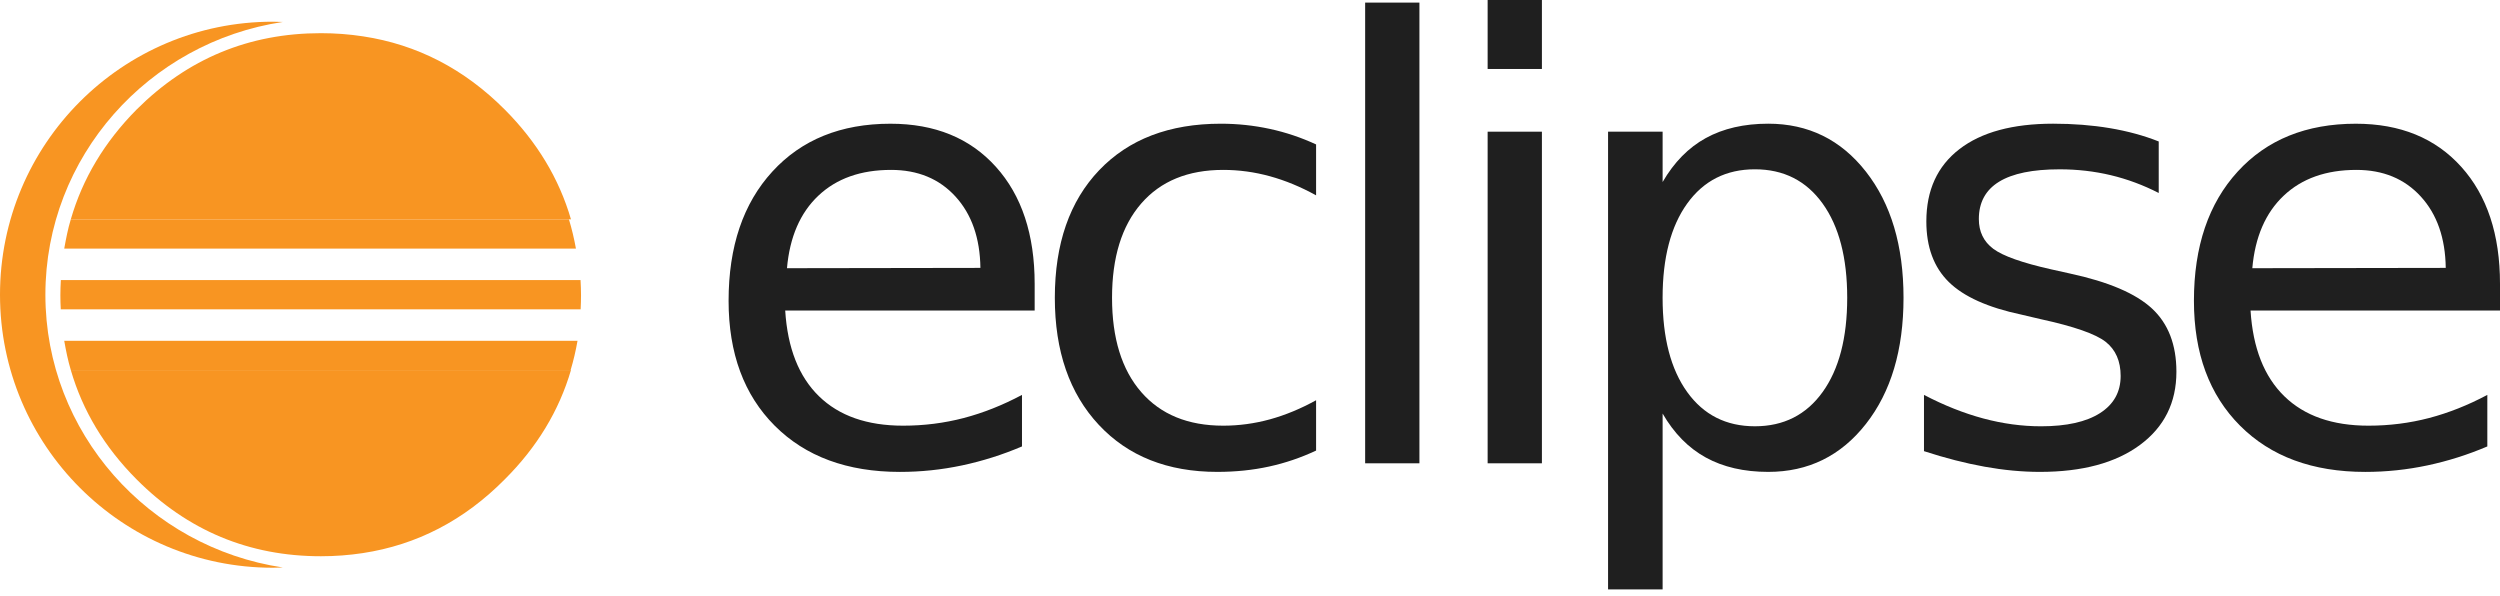
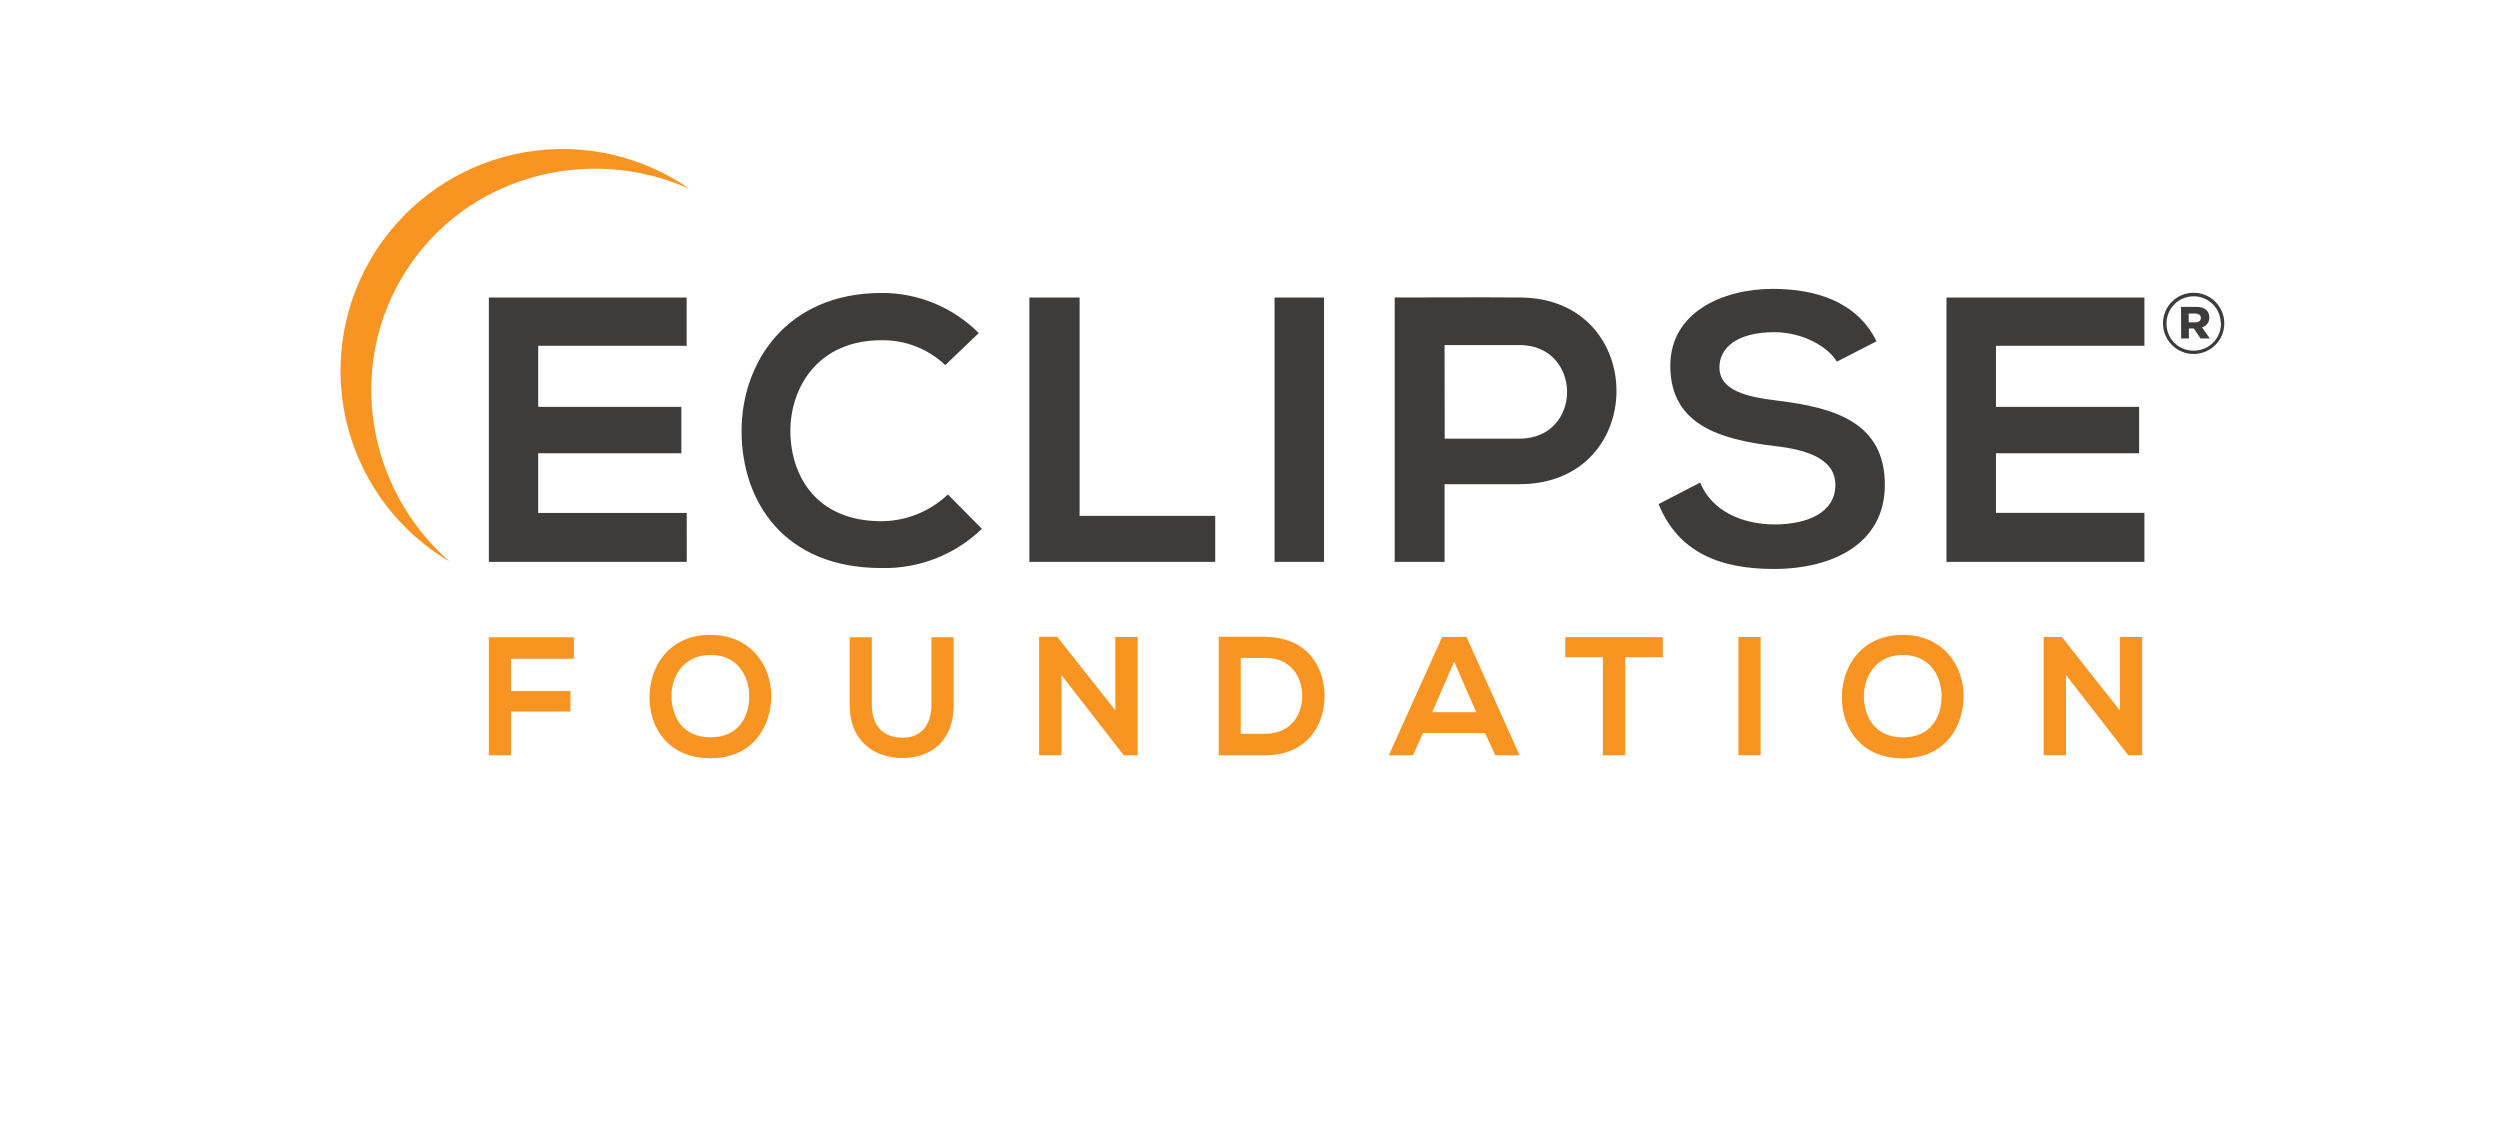
- <svg xmlns="http://www.w3.org/2000/svg" width="147" height="35" viewBox="0 0 147 35" fill="none">
-   <path d="M9.403 21.761H4.164C4.858 24.15 6.145 26.292 8.029 28.184C11.033 31.201 14.646 32.707 18.87 32.707C19.714 32.707 20.532 32.644 21.327 32.523C24.509 32.041 27.294 30.597 29.681 28.184C31.578 26.293 32.874 24.15 33.573 21.761H31.447H28.338H9.403Z" fill="#F89522" />
-   <path d="M33.573 12.897C32.875 10.501 31.579 8.35 29.681 6.444C27.301 4.055 24.523 2.62 21.351 2.138C20.549 2.015 19.723 1.951 18.87 1.951C14.645 1.951 11.033 3.449 8.029 6.444C6.144 8.35 4.856 10.501 4.163 12.897" fill="#F89522" />
-   <path d="M2.669 17.33C2.669 9.217 8.737 2.477 16.63 1.291C16.434 1.284 16.238 1.276 16.04 1.276C7.182 1.276 0 8.464 0 17.33C0 26.196 7.181 33.383 16.04 33.383C16.238 33.383 16.435 33.376 16.632 33.368C8.737 32.183 2.669 25.442 2.669 17.33Z" fill="#F89522" />
-   <path d="M90.664 0H87.473V4.056H90.664V0Z" fill="#1F1F1F" />
-   <path d="M60.838 16.692V18.258H46.17C46.308 20.464 46.97 22.144 48.155 23.298C49.34 24.454 50.99 25.03 53.105 25.03C54.33 25.03 55.518 24.88 56.669 24.579C57.819 24.277 58.959 23.824 60.093 23.22V26.25C58.948 26.738 57.775 27.109 56.573 27.365C55.37 27.62 54.151 27.748 52.914 27.748C49.817 27.748 47.363 26.843 45.554 25.032C43.745 23.221 42.841 20.774 42.841 17.686C42.841 14.495 43.699 11.961 45.416 10.087C47.132 8.213 49.447 7.275 52.359 7.275C54.972 7.275 57.038 8.12 58.558 9.808C60.078 11.495 60.838 13.79 60.838 16.692ZM57.648 15.752C57.625 14 57.136 12.601 56.183 11.557C55.229 10.512 53.966 9.99 52.395 9.99C50.614 9.99 49.19 10.495 48.121 11.505C47.051 12.514 46.436 13.936 46.274 15.77L57.648 15.752Z" fill="#1F1F1F" />
-   <path d="M77.386 8.493V11.486C76.484 10.987 75.58 10.614 74.673 10.364C73.765 10.114 72.849 9.99 71.924 9.99C69.855 9.99 68.249 10.648 67.105 11.965C65.96 13.283 65.388 15.131 65.388 17.51C65.388 19.889 65.96 21.738 67.105 23.055C68.249 24.372 69.855 25.03 71.924 25.03C72.849 25.03 73.765 24.906 74.673 24.657C75.579 24.407 76.484 24.033 77.386 23.534V26.493C76.496 26.911 75.574 27.225 74.621 27.433C73.666 27.642 72.653 27.747 71.577 27.747C68.653 27.747 66.33 26.824 64.608 24.979C62.885 23.134 62.024 20.644 62.024 17.51C62.024 14.331 62.894 11.829 64.633 10.007C66.373 8.185 68.757 7.274 71.785 7.274C72.768 7.274 73.727 7.376 74.664 7.579C75.6 7.781 76.507 8.086 77.386 8.493Z" fill="#1F1F1F" />
-   <path d="M83.462 0.153H80.271V27.242H83.462V0.153Z" fill="#1F1F1F" />
-   <path d="M87.473 7.743H90.664V27.242H87.473V7.743Z" fill="#1F1F1F" />
-   <path d="M97.762 24.317V34.658H94.554V7.743H97.762V10.703C98.433 9.543 99.28 8.681 100.302 8.118C101.326 7.556 102.548 7.273 103.97 7.273C106.328 7.273 108.244 8.213 109.717 10.094C111.191 11.975 111.927 14.447 111.927 17.51C111.927 20.575 111.191 23.047 109.717 24.926C108.244 26.806 106.328 27.747 103.97 27.747C102.548 27.747 101.326 27.465 100.302 26.902C99.279 26.34 98.432 25.478 97.762 24.317ZM108.616 17.51C108.616 15.154 108.133 13.306 107.168 11.965C106.203 10.625 104.877 9.955 103.188 9.955C101.5 9.955 100.174 10.625 99.209 11.965C98.244 13.306 97.761 15.154 97.761 17.51C97.761 19.867 98.244 21.715 99.209 23.055C100.174 24.396 101.5 25.065 103.188 25.065C104.877 25.065 106.203 24.395 107.168 23.055C108.133 21.715 108.616 19.867 108.616 17.51Z" fill="#1F1F1F" />
-   <path d="M126.933 8.318V11.348C126.03 10.884 125.095 10.536 124.124 10.303C123.152 10.071 122.147 9.956 121.107 9.956C119.523 9.956 118.336 10.199 117.543 10.687C116.751 11.174 116.356 11.905 116.356 12.88C116.356 13.622 116.638 14.206 117.205 14.63C117.772 15.053 118.909 15.456 120.621 15.84L121.713 16.083C123.978 16.571 125.588 17.258 126.542 18.146C127.496 19.034 127.973 20.273 127.973 21.862C127.973 23.673 127.259 25.106 125.83 26.163C124.403 27.218 122.441 27.747 119.945 27.747C118.905 27.747 117.821 27.645 116.693 27.442C115.566 27.239 114.379 26.934 113.13 26.528V23.22C114.309 23.836 115.47 24.297 116.615 24.605C117.759 24.912 118.892 25.066 120.013 25.066C121.516 25.066 122.671 24.808 123.481 24.291C124.29 23.774 124.694 23.046 124.694 22.107C124.694 21.236 124.403 20.569 123.819 20.104C123.235 19.64 121.955 19.193 119.978 18.763L118.869 18.502C116.893 18.085 115.465 17.444 114.587 16.579C113.708 15.714 113.269 14.528 113.269 13.018C113.269 11.184 113.916 9.769 115.211 8.771C116.505 7.773 118.343 7.273 120.724 7.273C121.903 7.273 123.013 7.36 124.053 7.534C125.095 7.709 126.054 7.97 126.933 8.318Z" fill="#1F1F1F" />
-   <path d="M147 16.692V18.258H132.332C132.47 20.464 133.132 22.144 134.317 23.298C135.501 24.454 137.152 25.03 139.267 25.03C140.493 25.03 141.68 24.88 142.83 24.579C143.981 24.277 145.121 23.824 146.255 23.22V26.25C145.11 26.738 143.937 27.109 142.734 27.365C141.533 27.62 140.313 27.748 139.077 27.748C135.979 27.748 133.526 26.843 131.717 25.032C129.908 23.221 129.003 20.774 129.003 17.686C129.003 14.495 129.862 11.961 131.578 10.087C133.294 8.212 135.61 7.275 138.522 7.275C141.134 7.275 143.201 8.12 144.721 9.808C146.24 11.495 147 13.79 147 16.692ZM143.81 15.752C143.786 14 143.298 12.601 142.344 11.557C141.39 10.512 140.127 9.99 138.556 9.99C136.776 9.99 135.351 10.495 134.283 11.505C133.213 12.514 132.597 13.936 132.436 15.77L143.81 15.752Z" fill="#1F1F1F" />
-   <path d="M6.92 18.189H8.448H29.317H32.059H34.142C34.156 17.915 34.164 17.64 34.164 17.362C34.164 17.062 34.153 16.765 34.136 16.468H32.059H29.317H8.447H6.812H3.578C3.561 16.765 3.55 17.062 3.55 17.362C3.55 17.64 3.558 17.915 3.573 18.189H6.92Z" fill="#F89522" />
-   <path d="M9.341 12.897H4.163C3.993 13.457 3.883 14.032 3.777 14.617H6.444H8.716H28.951H31.817H33.865C33.759 14.032 33.623 13.458 33.453 12.897" fill="#F89522" />
-   <path d="M31.898 20.041H29.032H8.797H6.634H3.777C3.88 20.626 3.996 21.201 4.164 21.761H9.422H28.407H31.524H33.553C33.721 21.201 33.855 20.627 33.958 20.041H31.898Z" fill="#F89522" />
+ <svg xmlns="http://www.w3.org/2000/svg" width="209" height="95" viewBox="0 0 209 95" fill="none">
+   <path d="M177.219 59.393L172.365 53.245H170.848V63.139H172.717V56.431L177.929 63.139H179.088V53.25H177.219V59.393ZM159.075 54.754C161.409 54.754 162.344 56.621 162.316 58.292C162.288 59.964 161.409 61.646 159.075 61.646C156.74 61.646 155.861 59.908 155.822 58.292C155.783 56.677 156.751 54.754 159.075 54.754ZM159.075 53.077C155.648 53.077 153.98 55.693 153.98 58.292C153.98 60.891 155.592 63.396 159.075 63.396C162.557 63.396 164.113 60.836 164.158 58.275C164.203 55.715 162.489 53.077 159.075 53.077ZM147.189 63.139V53.25H145.331V63.139H147.189ZM134 63.139H135.87V54.944H139.01V53.267H130.854V54.944H134V63.139ZM123.414 59.539H119.73L121.572 55.313L123.414 59.539ZM124.998 63.139H127.036L122.602 53.25H120.564L116.108 63.139H118.123L118.969 61.277H124.153L124.998 63.139ZM103.724 55H105.762C107.918 55 108.819 56.543 108.864 58.085C108.908 59.628 108.013 61.344 105.762 61.344H103.724V55ZM105.762 53.233H101.888V63.139H105.779C109.25 63.139 110.778 60.612 110.734 58.108C110.689 55.603 109.166 53.25 105.762 53.25V53.233ZM93.239 59.382L88.385 53.233H86.868V63.139H88.738V56.431L93.944 63.139H95.109V53.25H93.239V59.382ZM77.866 53.267V58.946C77.866 60.623 76.993 61.674 75.448 61.674C73.903 61.674 72.884 60.729 72.884 58.946V53.278H71.031V58.946C71.031 61.925 73.057 63.368 75.431 63.368C77.922 63.368 79.725 61.87 79.725 58.946V53.278L77.866 53.267ZM59.392 54.748C61.726 54.748 62.661 56.615 62.633 58.287C62.605 59.958 61.726 61.64 59.392 61.64C57.057 61.64 56.178 59.902 56.134 58.287C56.089 56.671 57.063 54.754 59.397 54.754L59.392 54.748ZM59.392 53.071C55.966 53.071 54.297 55.687 54.297 58.287C54.297 60.886 55.91 63.39 59.392 63.39C62.874 63.39 64.43 60.83 64.475 58.27C64.52 55.71 62.807 53.077 59.397 53.077L59.392 53.071ZM42.726 63.139V59.483H47.691V57.772H42.726V55.072H47.977V53.278H40.867V63.139H42.726Z" fill="#F79422" />
+   <path d="M179.273 42.876H166.862V37.895H178.831V34.016H166.862V28.907H179.273V24.871H162.725V46.973H179.273V42.876ZM156.88 28.532C155.201 25.123 151.64 24.15 148.197 24.15C144.122 24.15 139.637 26.039 139.637 30.578C139.637 35.531 143.808 36.727 148.32 37.286C151.259 37.599 153.437 38.454 153.437 40.533C153.437 42.931 150.974 43.843 148.354 43.843C145.734 43.843 143.114 42.769 142.134 40.343L138.658 42.143C140.304 46.179 143.774 47.565 148.292 47.565C153.219 47.565 157.574 45.453 157.574 40.533C157.574 35.268 153.28 34.072 148.667 33.502C146.019 33.189 143.746 32.652 143.746 30.707C143.746 29.069 145.23 27.772 148.32 27.772C150.722 27.772 152.799 28.974 153.566 30.232L156.88 28.532ZM127.019 24.871C123.542 24.843 120.071 24.871 116.595 24.871V46.973H120.766V40.478H127.019C137.857 40.478 137.829 24.871 127.03 24.871H127.019ZM120.766 28.845H127.019C132.32 28.845 132.354 36.671 127.019 36.671H120.777L120.766 28.845ZM110.689 46.973V24.871H106.552V46.973H110.689ZM86.056 24.871V46.973H101.592V43.127H90.255V24.871H86.056ZM79.243 41.339C77.744 42.762 75.758 43.561 73.69 43.574C68.226 43.574 66.11 39.762 66.076 36.101C66.043 32.44 68.349 28.443 73.69 28.443C75.672 28.414 77.587 29.16 79.025 30.522L81.824 27.845C80.761 26.778 79.497 25.932 78.105 25.356C76.712 24.781 75.219 24.486 73.712 24.491C65.724 24.491 61.956 30.355 61.995 36.123C62.034 41.892 65.5 47.487 73.69 47.487C75.238 47.524 76.777 47.253 78.219 46.69C79.661 46.127 80.976 45.282 82.087 44.206L79.243 41.339ZM57.41 42.881H44.993V37.895H56.962V34.016H44.993V28.907H57.404V24.871H40.867V46.973H57.416L57.41 42.881Z" fill="#3D3C3B" />
+   <path d="M33.959 22.624C38.998 14.742 49.159 12.004 57.612 15.777L57.052 15.391C52.907 12.737 47.877 11.836 43.067 12.886C38.257 13.936 34.062 16.851 31.404 20.989C28.746 25.127 27.844 30.15 28.895 34.953C29.947 39.756 32.866 43.945 37.01 46.598L37.598 46.951C30.617 40.858 28.893 30.511 33.959 22.624Z" fill="#F79422" />
+   <path d="M180.824 27.034C180.824 26.355 181.094 25.704 181.575 25.224C182.056 24.744 182.708 24.474 183.388 24.474C184.068 24.474 184.72 24.744 185.201 25.224C185.682 25.704 185.952 26.355 185.952 27.034C185.952 27.713 185.682 28.364 185.201 28.845C184.72 29.325 184.068 29.594 183.388 29.594C182.708 29.594 182.056 29.325 181.575 28.845C181.094 28.364 180.824 27.713 180.824 27.034ZM185.656 27.034C185.656 26.434 185.417 25.858 184.991 25.433C184.566 25.009 183.99 24.77 183.388 24.77C182.787 24.77 182.21 25.009 181.785 25.433C181.36 25.858 181.121 26.434 181.121 27.034C181.115 27.334 181.169 27.632 181.281 27.91C181.392 28.189 181.559 28.442 181.771 28.654C181.982 28.867 182.234 29.035 182.512 29.149C182.79 29.262 183.088 29.319 183.388 29.315C183.69 29.316 183.99 29.258 184.269 29.143C184.548 29.028 184.802 28.858 185.015 28.645C185.228 28.431 185.396 28.177 185.51 27.898C185.624 27.618 185.681 27.319 185.678 27.017L185.656 27.034ZM182.33 25.654H183.623C184.245 25.654 184.698 25.933 184.698 26.537C184.707 26.724 184.651 26.908 184.54 27.058C184.429 27.209 184.269 27.317 184.088 27.364L184.743 28.298H183.965L183.405 27.459H182.991V28.298H182.347L182.33 25.654ZM183.534 26.945C183.83 26.945 183.993 26.799 183.993 26.581C183.993 26.363 183.814 26.213 183.534 26.213H182.974V26.945H183.534Z" fill="#3D3C3B" />
</svg>
